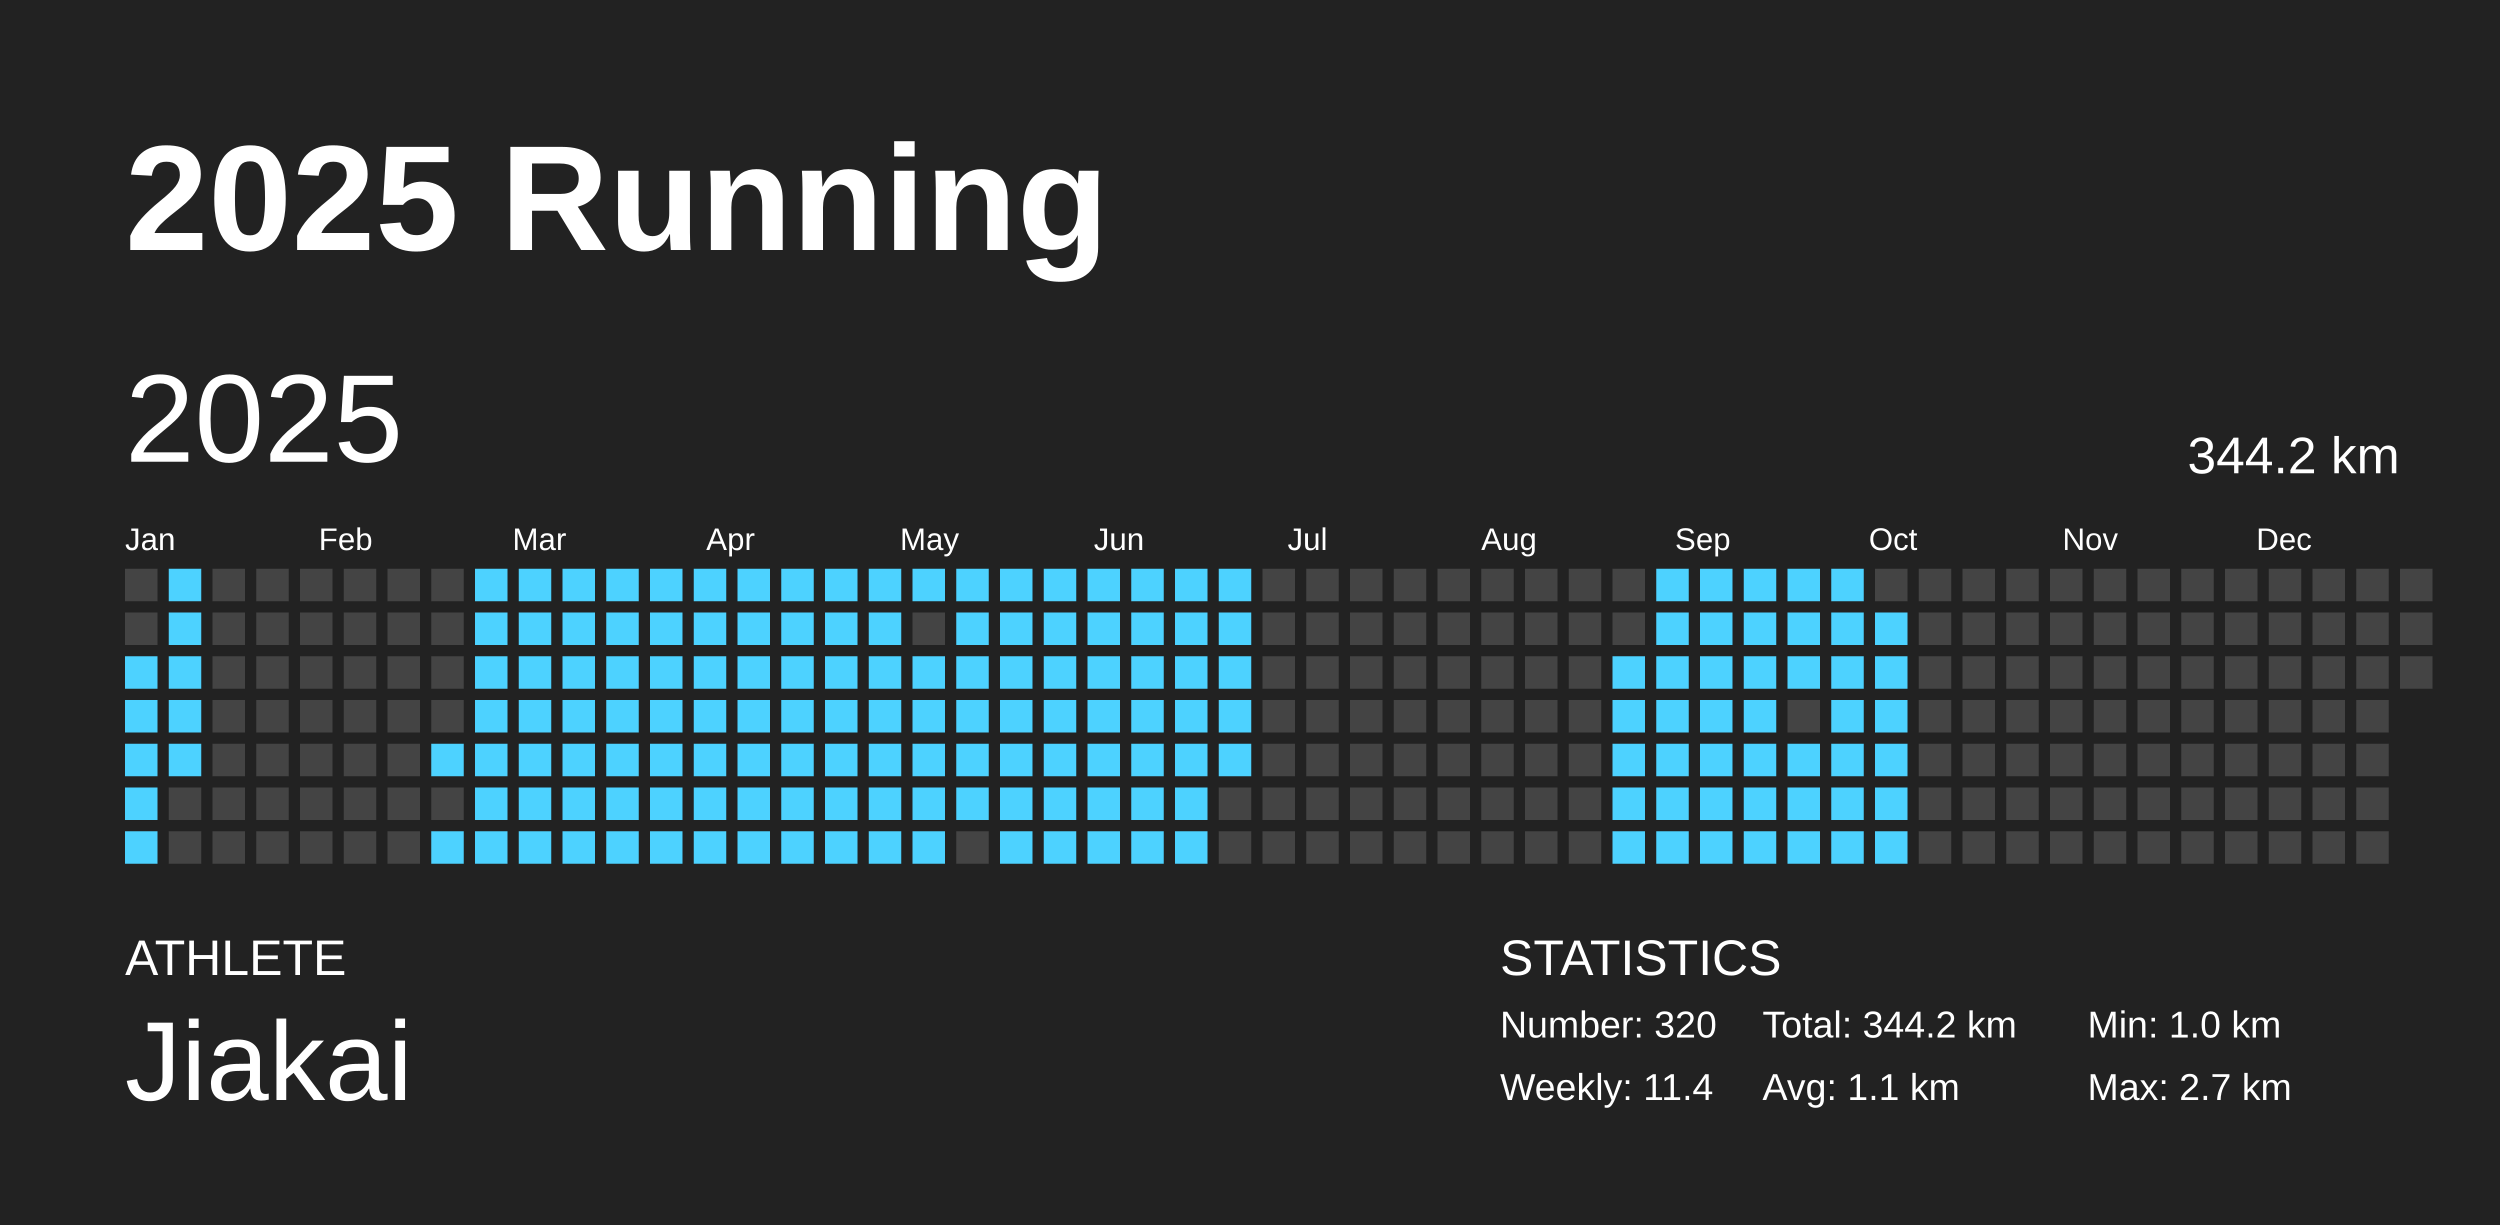
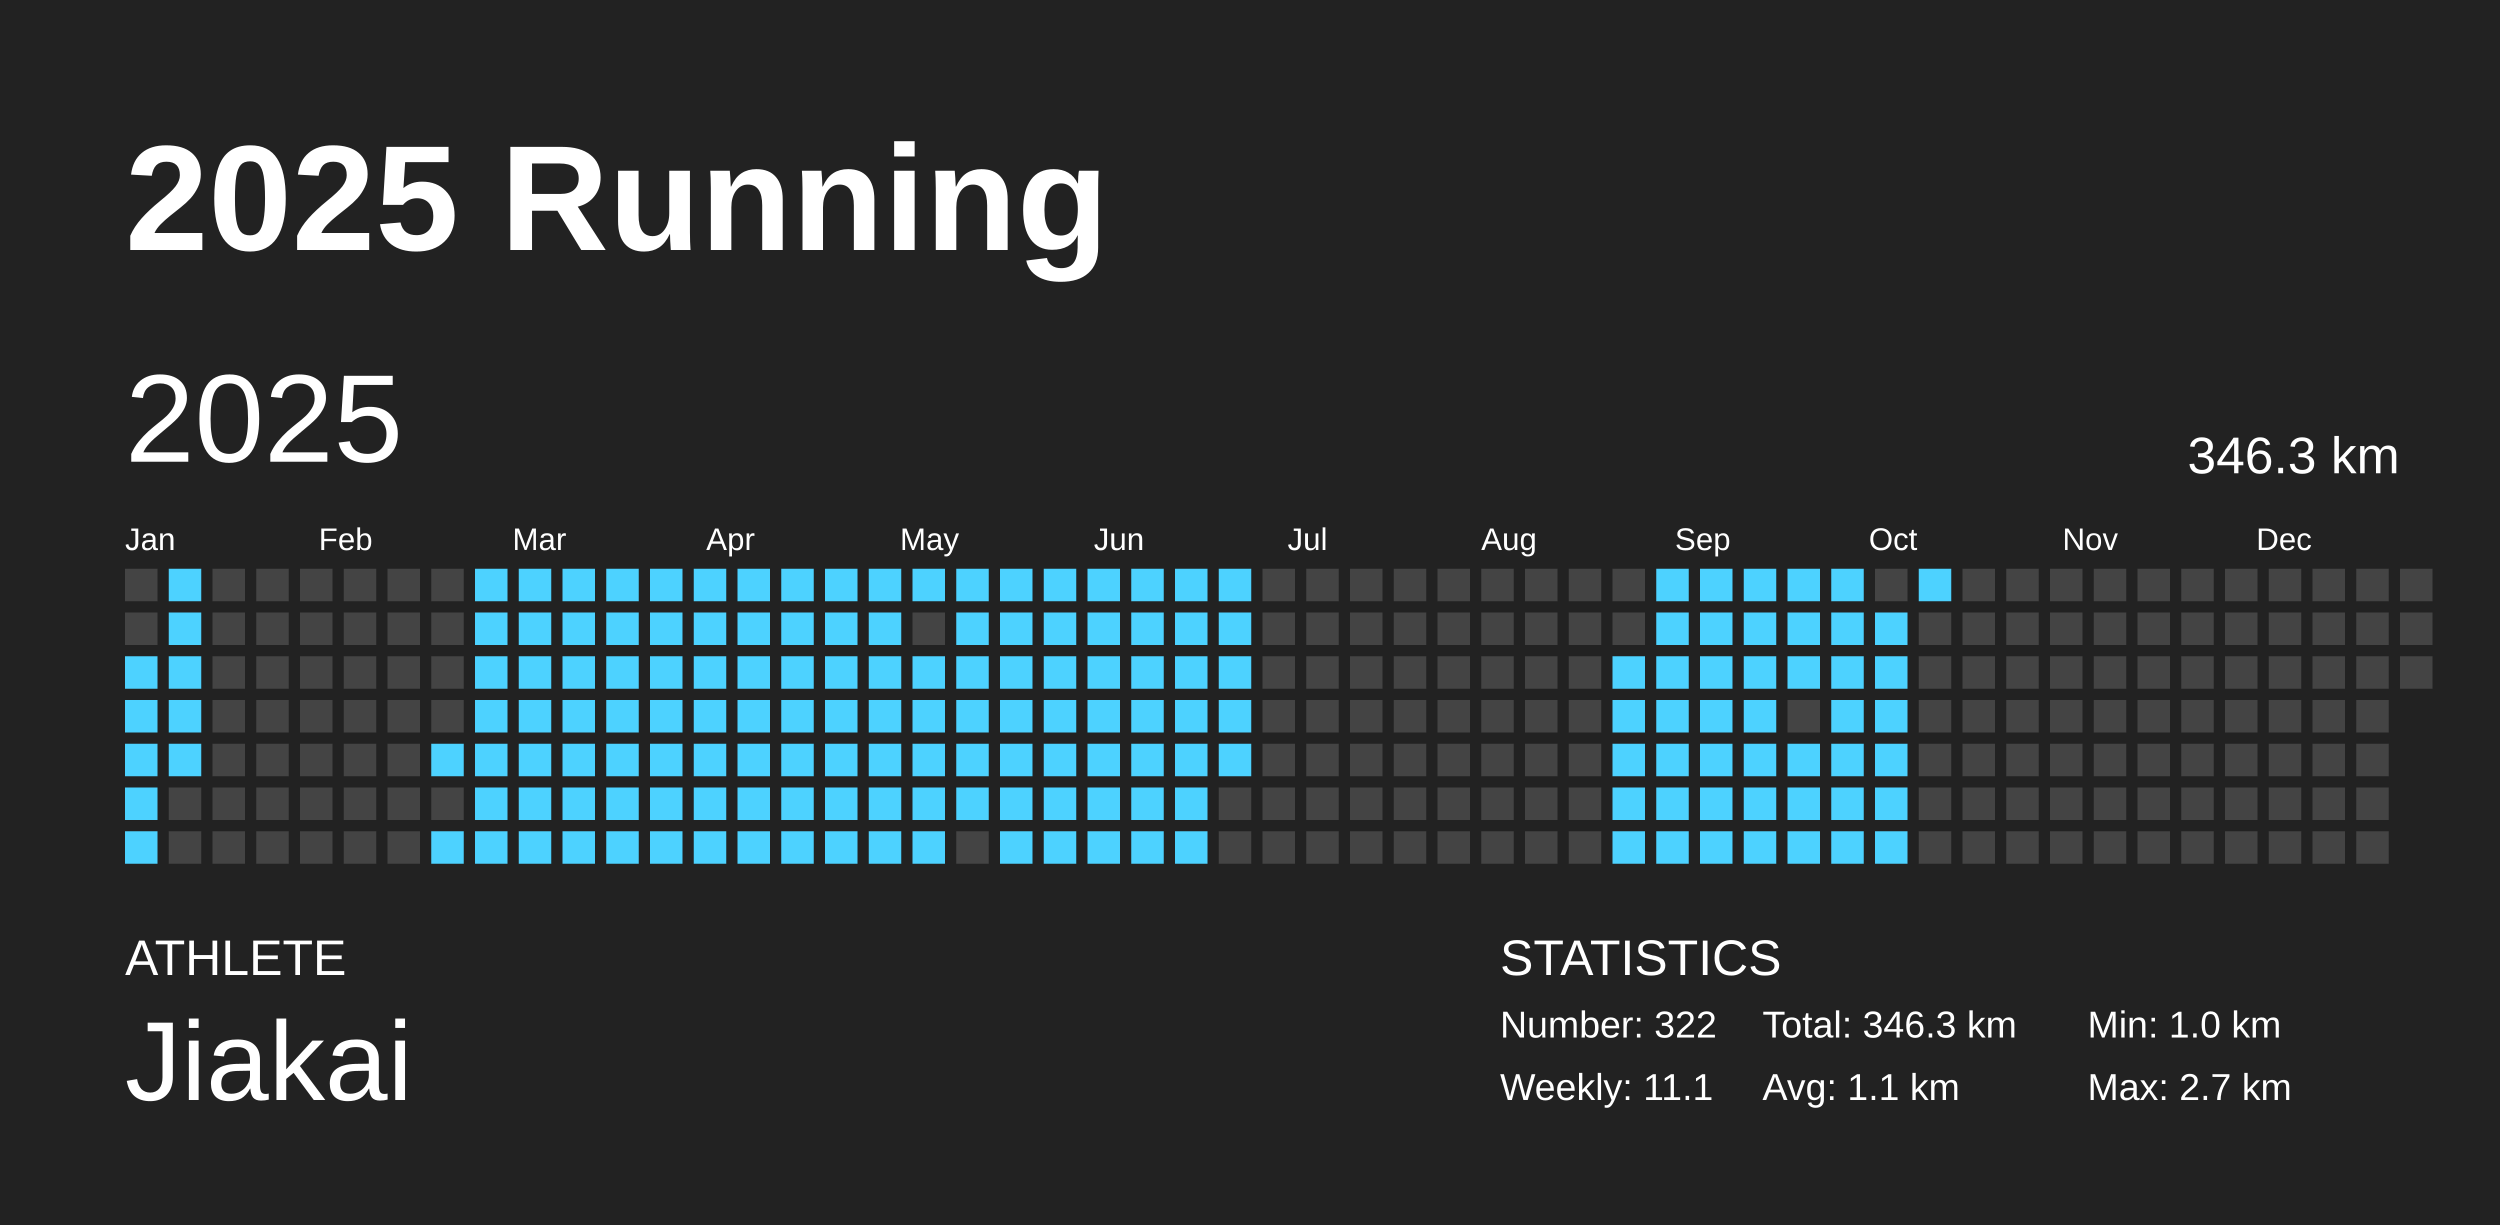
<svg xmlns="http://www.w3.org/2000/svg" baseProfile="full" height="98mm" version="1.1" viewBox="0,0,200,98" width="200mm">
  <defs />
  <rect fill="#222222" height="98" width="200" x="0" y="0" />
  <text fill="#FFFFFF" style="font-size:12px; font-family:Arial; font-weight:bold;" x="10" y="20">2025 Running</text>
  <text fill="#FFFFFF" style="font-size:4px; font-family:Arial" x="10" y="78">ATHLETE</text>
  <text fill="#FFFFFF" style="font-size:9px; font-family:Arial" x="10" y="88">Jiakai</text>
  <text fill="#FFFFFF" style="font-size:4px; font-family:Arial" x="120" y="78">STATISTICS</text>
-   <text fill="#FFFFFF" style="font-size:3px; font-family:Arial" x="120" y="83">Number: 320</text>
-   <text fill="#FFFFFF" style="font-size:3px; font-family:Arial" x="120" y="88">Weekly: 11.4</text>
-   <text fill="#FFFFFF" style="font-size:3px; font-family:Arial" x="141" y="83">Total: 344.2 km</text>
+   <text fill="#FFFFFF" style="font-size:3px; font-family:Arial" x="120" y="83">Number: 322</text>
+   <text fill="#FFFFFF" style="font-size:3px; font-family:Arial" x="120" y="88">Weekly: 11.1</text>
+   <text fill="#FFFFFF" style="font-size:3px; font-family:Arial" x="141" y="83">Total: 346.3 km</text>
  <text fill="#FFFFFF" style="font-size:3px; font-family:Arial" x="141" y="88">Avg: 1.1 km</text>
  <text fill="#FFFFFF" style="font-size:3px; font-family:Arial" x="167" y="83">Min: 1.0 km</text>
  <text fill="#FFFFFF" style="font-size:3px; font-family:Arial" x="167" y="88">Max: 2.7 km</text>
  <text dominant-baseline="hanging" fill="#FFFFFF" style="font-size:10.0px; font-family:Arial;" x="10" y="30">2025</text>
-   <text dominant-baseline="hanging" fill="#FFFFFF" style="font-size:4.125px; font-family:Arial;" x="175" y="35">344.2 km</text>
+   <text dominant-baseline="hanging" fill="#FFFFFF" style="font-size:4.125px; font-family:Arial;" x="175" y="35">346.3 km</text>
  <text fill="#FFFFFF" style="font-size:2.5px; font-family:Arial" x="10.0" y="44">Jan</text>
  <text fill="#FFFFFF" style="font-size:2.5px; font-family:Arial" x="25.5" y="44">Feb</text>
  <text fill="#FFFFFF" style="font-size:2.5px; font-family:Arial" x="41.0" y="44">Mar</text>
  <text fill="#FFFFFF" style="font-size:2.5px; font-family:Arial" x="56.5" y="44">Apr</text>
  <text fill="#FFFFFF" style="font-size:2.5px; font-family:Arial" x="72.0" y="44">May</text>
  <text fill="#FFFFFF" style="font-size:2.5px; font-family:Arial" x="87.5" y="44">Jun</text>
  <text fill="#FFFFFF" style="font-size:2.5px; font-family:Arial" x="103.0" y="44">Jul</text>
  <text fill="#FFFFFF" style="font-size:2.5px; font-family:Arial" x="118.5" y="44">Aug</text>
  <text fill="#FFFFFF" style="font-size:2.5px; font-family:Arial" x="134.0" y="44">Sep</text>
  <text fill="#FFFFFF" style="font-size:2.5px; font-family:Arial" x="149.5" y="44">Oct</text>
  <text fill="#FFFFFF" style="font-size:2.5px; font-family:Arial" x="165.0" y="44">Nov</text>
  <text fill="#FFFFFF" style="font-size:2.5px; font-family:Arial" x="180.5" y="44">Dec</text>
  <rect fill="#444444" height="2.6" width="2.6" x="10.0" y="45.5" />
  <rect fill="#444444" height="2.6" width="2.6" x="10.0" y="49.0" />
  <rect fill="#4dd2ff" height="2.6" width="2.6" x="10.0" y="52.5" />
  <rect fill="#4dd2ff" height="2.6" width="2.6" x="10.0" y="56.0" />
  <rect fill="#4dd2ff" height="2.6" width="2.6" x="10.0" y="59.5" />
  <rect fill="#4dd2ff" height="2.6" width="2.6" x="10.0" y="63.0" />
  <rect fill="#4dd2ff" height="2.6" width="2.6" x="10.0" y="66.5" />
  <rect fill="#4dd2ff" height="2.6" width="2.6" x="13.5" y="45.5" />
  <rect fill="#4dd2ff" height="2.6" width="2.6" x="13.5" y="49.0" />
  <rect fill="#4dd2ff" height="2.6" width="2.6" x="13.5" y="52.5" />
  <rect fill="#4dd2ff" height="2.6" width="2.6" x="13.5" y="56.0" />
  <rect fill="#4dd2ff" height="2.6" width="2.6" x="13.5" y="59.5" />
  <rect fill="#444444" height="2.6" width="2.6" x="13.5" y="63.0" />
  <rect fill="#444444" height="2.6" width="2.6" x="13.5" y="66.5" />
  <rect fill="#444444" height="2.6" width="2.6" x="17.0" y="45.5" />
  <rect fill="#444444" height="2.6" width="2.6" x="17.0" y="49.0" />
  <rect fill="#444444" height="2.6" width="2.6" x="17.0" y="52.5" />
  <rect fill="#444444" height="2.6" width="2.6" x="17.0" y="56.0" />
  <rect fill="#444444" height="2.6" width="2.6" x="17.0" y="59.5" />
  <rect fill="#444444" height="2.6" width="2.6" x="17.0" y="63.0" />
  <rect fill="#444444" height="2.6" width="2.6" x="17.0" y="66.5" />
  <rect fill="#444444" height="2.6" width="2.6" x="20.5" y="45.5" />
  <rect fill="#444444" height="2.6" width="2.6" x="20.5" y="49.0" />
  <rect fill="#444444" height="2.6" width="2.6" x="20.5" y="52.5" />
  <rect fill="#444444" height="2.6" width="2.6" x="20.5" y="56.0" />
  <rect fill="#444444" height="2.6" width="2.6" x="20.5" y="59.5" />
  <rect fill="#444444" height="2.6" width="2.6" x="20.5" y="63.0" />
  <rect fill="#444444" height="2.6" width="2.6" x="20.5" y="66.5" />
  <rect fill="#444444" height="2.6" width="2.6" x="24.0" y="45.5" />
  <rect fill="#444444" height="2.6" width="2.6" x="24.0" y="49.0" />
  <rect fill="#444444" height="2.6" width="2.6" x="24.0" y="52.5" />
  <rect fill="#444444" height="2.6" width="2.6" x="24.0" y="56.0" />
  <rect fill="#444444" height="2.6" width="2.6" x="24.0" y="59.5" />
  <rect fill="#444444" height="2.6" width="2.6" x="24.0" y="63.0" />
  <rect fill="#444444" height="2.6" width="2.6" x="24.0" y="66.5" />
  <rect fill="#444444" height="2.6" width="2.6" x="27.5" y="45.5" />
  <rect fill="#444444" height="2.6" width="2.6" x="27.5" y="49.0" />
  <rect fill="#444444" height="2.6" width="2.6" x="27.5" y="52.5" />
  <rect fill="#444444" height="2.6" width="2.6" x="27.5" y="56.0" />
  <rect fill="#444444" height="2.6" width="2.6" x="27.5" y="59.5" />
  <rect fill="#444444" height="2.6" width="2.6" x="27.5" y="63.0" />
  <rect fill="#444444" height="2.6" width="2.6" x="27.5" y="66.5" />
  <rect fill="#444444" height="2.6" width="2.6" x="31.0" y="45.5" />
  <rect fill="#444444" height="2.6" width="2.6" x="31.0" y="49.0" />
  <rect fill="#444444" height="2.6" width="2.6" x="31.0" y="52.5" />
  <rect fill="#444444" height="2.6" width="2.6" x="31.0" y="56.0" />
  <rect fill="#444444" height="2.6" width="2.6" x="31.0" y="59.5" />
  <rect fill="#444444" height="2.6" width="2.6" x="31.0" y="63.0" />
  <rect fill="#444444" height="2.6" width="2.6" x="31.0" y="66.5" />
  <rect fill="#444444" height="2.6" width="2.6" x="34.5" y="45.5" />
  <rect fill="#444444" height="2.6" width="2.6" x="34.5" y="49.0" />
  <rect fill="#444444" height="2.6" width="2.6" x="34.5" y="52.5" />
  <rect fill="#444444" height="2.6" width="2.6" x="34.5" y="56.0" />
  <rect fill="#4dd2ff" height="2.6" width="2.6" x="34.5" y="59.5" />
  <rect fill="#444444" height="2.6" width="2.6" x="34.5" y="63.0" />
  <rect fill="#4dd2ff" height="2.6" width="2.6" x="34.5" y="66.5" />
  <rect fill="#4dd2ff" height="2.6" width="2.6" x="38.0" y="45.5" />
  <rect fill="#4dd2ff" height="2.6" width="2.6" x="38.0" y="49.0" />
  <rect fill="#4dd2ff" height="2.6" width="2.6" x="38.0" y="52.5" />
  <rect fill="#4dd2ff" height="2.6" width="2.6" x="38.0" y="56.0" />
  <rect fill="#4dd2ff" height="2.6" width="2.6" x="38.0" y="59.5" />
  <rect fill="#4dd2ff" height="2.6" width="2.6" x="38.0" y="63.0" />
  <rect fill="#4dd2ff" height="2.6" width="2.6" x="38.0" y="66.5" />
  <rect fill="#4dd2ff" height="2.6" width="2.6" x="41.5" y="45.5" />
  <rect fill="#4dd2ff" height="2.6" width="2.6" x="41.5" y="49.0" />
  <rect fill="#4dd2ff" height="2.6" width="2.6" x="41.5" y="52.5" />
  <rect fill="#4dd2ff" height="2.6" width="2.6" x="41.5" y="56.0" />
  <rect fill="#4dd2ff" height="2.6" width="2.6" x="41.5" y="59.5" />
  <rect fill="#4dd2ff" height="2.6" width="2.6" x="41.5" y="63.0" />
  <rect fill="#4dd2ff" height="2.6" width="2.6" x="41.5" y="66.5" />
  <rect fill="#4dd2ff" height="2.6" width="2.6" x="45.0" y="45.5" />
  <rect fill="#4dd2ff" height="2.6" width="2.6" x="45.0" y="49.0" />
  <rect fill="#4dd2ff" height="2.6" width="2.6" x="45.0" y="52.5" />
  <rect fill="#4dd2ff" height="2.6" width="2.6" x="45.0" y="56.0" />
  <rect fill="#4dd2ff" height="2.6" width="2.6" x="45.0" y="59.5" />
  <rect fill="#4dd2ff" height="2.6" width="2.6" x="45.0" y="63.0" />
  <rect fill="#4dd2ff" height="2.6" width="2.6" x="45.0" y="66.5" />
  <rect fill="#4dd2ff" height="2.6" width="2.6" x="48.5" y="45.5" />
  <rect fill="#4dd2ff" height="2.6" width="2.6" x="48.5" y="49.0" />
  <rect fill="#4dd2ff" height="2.6" width="2.6" x="48.5" y="52.5" />
  <rect fill="#4dd2ff" height="2.6" width="2.6" x="48.5" y="56.0" />
  <rect fill="#4dd2ff" height="2.6" width="2.6" x="48.5" y="59.5" />
  <rect fill="#4dd2ff" height="2.6" width="2.6" x="48.5" y="63.0" />
  <rect fill="#4dd2ff" height="2.6" width="2.6" x="48.5" y="66.5" />
  <rect fill="#4dd2ff" height="2.6" width="2.6" x="52.0" y="45.5" />
  <rect fill="#4dd2ff" height="2.6" width="2.6" x="52.0" y="49.0" />
  <rect fill="#4dd2ff" height="2.6" width="2.6" x="52.0" y="52.5" />
  <rect fill="#4dd2ff" height="2.6" width="2.6" x="52.0" y="56.0" />
  <rect fill="#4dd2ff" height="2.6" width="2.6" x="52.0" y="59.5" />
  <rect fill="#4dd2ff" height="2.6" width="2.6" x="52.0" y="63.0" />
  <rect fill="#4dd2ff" height="2.6" width="2.6" x="52.0" y="66.5" />
  <rect fill="#4dd2ff" height="2.6" width="2.6" x="55.5" y="45.5" />
  <rect fill="#4dd2ff" height="2.6" width="2.6" x="55.5" y="49.0" />
  <rect fill="#4dd2ff" height="2.6" width="2.6" x="55.5" y="52.5" />
  <rect fill="#4dd2ff" height="2.6" width="2.6" x="55.5" y="56.0" />
  <rect fill="#4dd2ff" height="2.6" width="2.6" x="55.5" y="59.5" />
  <rect fill="#4dd2ff" height="2.6" width="2.6" x="55.5" y="63.0" />
  <rect fill="#4dd2ff" height="2.6" width="2.6" x="55.5" y="66.5" />
  <rect fill="#4dd2ff" height="2.6" width="2.6" x="59.0" y="45.5" />
  <rect fill="#4dd2ff" height="2.6" width="2.6" x="59.0" y="49.0" />
  <rect fill="#4dd2ff" height="2.6" width="2.6" x="59.0" y="52.5" />
  <rect fill="#4dd2ff" height="2.6" width="2.6" x="59.0" y="56.0" />
  <rect fill="#4dd2ff" height="2.6" width="2.6" x="59.0" y="59.5" />
  <rect fill="#4dd2ff" height="2.6" width="2.6" x="59.0" y="63.0" />
  <rect fill="#4dd2ff" height="2.6" width="2.6" x="59.0" y="66.5" />
  <rect fill="#4dd2ff" height="2.6" width="2.6" x="62.5" y="45.5" />
  <rect fill="#4dd2ff" height="2.6" width="2.6" x="62.5" y="49.0" />
  <rect fill="#4dd2ff" height="2.6" width="2.6" x="62.5" y="52.5" />
  <rect fill="#4dd2ff" height="2.6" width="2.6" x="62.5" y="56.0" />
  <rect fill="#4dd2ff" height="2.6" width="2.6" x="62.5" y="59.5" />
  <rect fill="#4dd2ff" height="2.6" width="2.6" x="62.5" y="63.0" />
  <rect fill="#4dd2ff" height="2.6" width="2.6" x="62.5" y="66.5" />
  <rect fill="#4dd2ff" height="2.6" width="2.6" x="66.0" y="45.5" />
  <rect fill="#4dd2ff" height="2.6" width="2.6" x="66.0" y="49.0" />
  <rect fill="#4dd2ff" height="2.6" width="2.6" x="66.0" y="52.5" />
  <rect fill="#4dd2ff" height="2.6" width="2.6" x="66.0" y="56.0" />
  <rect fill="#4dd2ff" height="2.6" width="2.6" x="66.0" y="59.5" />
  <rect fill="#4dd2ff" height="2.6" width="2.6" x="66.0" y="63.0" />
  <rect fill="#4dd2ff" height="2.6" width="2.6" x="66.0" y="66.5" />
  <rect fill="#4dd2ff" height="2.6" width="2.6" x="69.5" y="45.5" />
  <rect fill="#4dd2ff" height="2.6" width="2.6" x="69.5" y="49.0" />
  <rect fill="#4dd2ff" height="2.6" width="2.6" x="69.5" y="52.5" />
  <rect fill="#4dd2ff" height="2.6" width="2.6" x="69.5" y="56.0" />
  <rect fill="#4dd2ff" height="2.6" width="2.6" x="69.5" y="59.5" />
  <rect fill="#4dd2ff" height="2.6" width="2.6" x="69.5" y="63.0" />
  <rect fill="#4dd2ff" height="2.6" width="2.6" x="69.5" y="66.5" />
  <rect fill="#4dd2ff" height="2.6" width="2.6" x="73.0" y="45.5" />
  <rect fill="#444444" height="2.6" width="2.6" x="73.0" y="49.0" />
  <rect fill="#4dd2ff" height="2.6" width="2.6" x="73.0" y="52.5" />
  <rect fill="#4dd2ff" height="2.6" width="2.6" x="73.0" y="56.0" />
  <rect fill="#4dd2ff" height="2.6" width="2.6" x="73.0" y="59.5" />
  <rect fill="#4dd2ff" height="2.6" width="2.6" x="73.0" y="63.0" />
  <rect fill="#4dd2ff" height="2.6" width="2.6" x="73.0" y="66.5" />
  <rect fill="#4dd2ff" height="2.6" width="2.6" x="76.5" y="45.5" />
  <rect fill="#4dd2ff" height="2.6" width="2.6" x="76.5" y="49.0" />
  <rect fill="#4dd2ff" height="2.6" width="2.6" x="76.5" y="52.5" />
  <rect fill="#4dd2ff" height="2.6" width="2.6" x="76.5" y="56.0" />
  <rect fill="#4dd2ff" height="2.6" width="2.6" x="76.5" y="59.5" />
  <rect fill="#4dd2ff" height="2.6" width="2.6" x="76.5" y="63.0" />
  <rect fill="#444444" height="2.6" width="2.6" x="76.5" y="66.5" />
  <rect fill="#4dd2ff" height="2.6" width="2.6" x="80.0" y="45.5" />
  <rect fill="#4dd2ff" height="2.6" width="2.6" x="80.0" y="49.0" />
  <rect fill="#4dd2ff" height="2.6" width="2.6" x="80.0" y="52.5" />
  <rect fill="#4dd2ff" height="2.6" width="2.6" x="80.0" y="56.0" />
  <rect fill="#4dd2ff" height="2.6" width="2.6" x="80.0" y="59.5" />
  <rect fill="#4dd2ff" height="2.6" width="2.6" x="80.0" y="63.0" />
  <rect fill="#4dd2ff" height="2.6" width="2.6" x="80.0" y="66.5" />
  <rect fill="#4dd2ff" height="2.6" width="2.6" x="83.5" y="45.5" />
  <rect fill="#4dd2ff" height="2.6" width="2.6" x="83.5" y="49.0" />
  <rect fill="#4dd2ff" height="2.6" width="2.6" x="83.5" y="52.5" />
  <rect fill="#4dd2ff" height="2.6" width="2.6" x="83.5" y="56.0" />
  <rect fill="#4dd2ff" height="2.6" width="2.6" x="83.5" y="59.5" />
  <rect fill="#4dd2ff" height="2.6" width="2.6" x="83.5" y="63.0" />
  <rect fill="#4dd2ff" height="2.6" width="2.6" x="83.5" y="66.5" />
  <rect fill="#4dd2ff" height="2.6" width="2.6" x="87.0" y="45.5" />
  <rect fill="#4dd2ff" height="2.6" width="2.6" x="87.0" y="49.0" />
  <rect fill="#4dd2ff" height="2.6" width="2.6" x="87.0" y="52.5" />
  <rect fill="#4dd2ff" height="2.6" width="2.6" x="87.0" y="56.0" />
  <rect fill="#4dd2ff" height="2.6" width="2.6" x="87.0" y="59.5" />
  <rect fill="#4dd2ff" height="2.6" width="2.6" x="87.0" y="63.0" />
  <rect fill="#4dd2ff" height="2.6" width="2.6" x="87.0" y="66.5" />
  <rect fill="#4dd2ff" height="2.6" width="2.6" x="90.5" y="45.5" />
  <rect fill="#4dd2ff" height="2.6" width="2.6" x="90.5" y="49.0" />
  <rect fill="#4dd2ff" height="2.6" width="2.6" x="90.5" y="52.5" />
  <rect fill="#4dd2ff" height="2.6" width="2.6" x="90.5" y="56.0" />
  <rect fill="#4dd2ff" height="2.6" width="2.6" x="90.5" y="59.5" />
  <rect fill="#4dd2ff" height="2.6" width="2.6" x="90.5" y="63.0" />
  <rect fill="#4dd2ff" height="2.6" width="2.6" x="90.5" y="66.5" />
  <rect fill="#4dd2ff" height="2.6" width="2.6" x="94.0" y="45.5" />
  <rect fill="#4dd2ff" height="2.6" width="2.6" x="94.0" y="49.0" />
  <rect fill="#4dd2ff" height="2.6" width="2.6" x="94.0" y="52.5" />
  <rect fill="#4dd2ff" height="2.6" width="2.6" x="94.0" y="56.0" />
  <rect fill="#4dd2ff" height="2.6" width="2.6" x="94.0" y="59.5" />
  <rect fill="#4dd2ff" height="2.6" width="2.6" x="94.0" y="63.0" />
  <rect fill="#4dd2ff" height="2.6" width="2.6" x="94.0" y="66.5" />
  <rect fill="#4dd2ff" height="2.6" width="2.6" x="97.5" y="45.5" />
  <rect fill="#4dd2ff" height="2.6" width="2.6" x="97.5" y="49.0" />
  <rect fill="#4dd2ff" height="2.6" width="2.6" x="97.5" y="52.5" />
  <rect fill="#4dd2ff" height="2.6" width="2.6" x="97.5" y="56.0" />
  <rect fill="#4dd2ff" height="2.6" width="2.6" x="97.5" y="59.5" />
  <rect fill="#444444" height="2.6" width="2.6" x="97.5" y="63.0" />
  <rect fill="#444444" height="2.6" width="2.6" x="97.5" y="66.5" />
  <rect fill="#444444" height="2.6" width="2.6" x="101.0" y="45.5" />
  <rect fill="#444444" height="2.6" width="2.6" x="101.0" y="49.0" />
  <rect fill="#444444" height="2.6" width="2.6" x="101.0" y="52.5" />
  <rect fill="#444444" height="2.6" width="2.6" x="101.0" y="56.0" />
  <rect fill="#444444" height="2.6" width="2.6" x="101.0" y="59.5" />
  <rect fill="#444444" height="2.6" width="2.6" x="101.0" y="63.0" />
  <rect fill="#444444" height="2.6" width="2.6" x="101.0" y="66.5" />
  <rect fill="#444444" height="2.6" width="2.6" x="104.5" y="45.5" />
  <rect fill="#444444" height="2.6" width="2.6" x="104.5" y="49.0" />
  <rect fill="#444444" height="2.6" width="2.6" x="104.5" y="52.5" />
  <rect fill="#444444" height="2.6" width="2.6" x="104.5" y="56.0" />
  <rect fill="#444444" height="2.6" width="2.6" x="104.5" y="59.5" />
  <rect fill="#444444" height="2.6" width="2.6" x="104.5" y="63.0" />
  <rect fill="#444444" height="2.6" width="2.6" x="104.5" y="66.5" />
  <rect fill="#444444" height="2.6" width="2.6" x="108.0" y="45.5" />
  <rect fill="#444444" height="2.6" width="2.6" x="108.0" y="49.0" />
  <rect fill="#444444" height="2.6" width="2.6" x="108.0" y="52.5" />
  <rect fill="#444444" height="2.6" width="2.6" x="108.0" y="56.0" />
  <rect fill="#444444" height="2.6" width="2.6" x="108.0" y="59.5" />
  <rect fill="#444444" height="2.6" width="2.6" x="108.0" y="63.0" />
  <rect fill="#444444" height="2.6" width="2.6" x="108.0" y="66.5" />
  <rect fill="#444444" height="2.6" width="2.6" x="111.5" y="45.5" />
  <rect fill="#444444" height="2.6" width="2.6" x="111.5" y="49.0" />
  <rect fill="#444444" height="2.6" width="2.6" x="111.5" y="52.5" />
  <rect fill="#444444" height="2.6" width="2.6" x="111.5" y="56.0" />
  <rect fill="#444444" height="2.6" width="2.6" x="111.5" y="59.5" />
  <rect fill="#444444" height="2.6" width="2.6" x="111.5" y="63.0" />
  <rect fill="#444444" height="2.6" width="2.6" x="111.5" y="66.5" />
  <rect fill="#444444" height="2.6" width="2.6" x="115.0" y="45.5" />
  <rect fill="#444444" height="2.6" width="2.6" x="115.0" y="49.0" />
  <rect fill="#444444" height="2.6" width="2.6" x="115.0" y="52.5" />
  <rect fill="#444444" height="2.6" width="2.6" x="115.0" y="56.0" />
  <rect fill="#444444" height="2.6" width="2.6" x="115.0" y="59.5" />
  <rect fill="#444444" height="2.6" width="2.6" x="115.0" y="63.0" />
  <rect fill="#444444" height="2.6" width="2.6" x="115.0" y="66.5" />
  <rect fill="#444444" height="2.6" width="2.6" x="118.5" y="45.5" />
  <rect fill="#444444" height="2.6" width="2.6" x="118.5" y="49.0" />
  <rect fill="#444444" height="2.6" width="2.6" x="118.5" y="52.5" />
  <rect fill="#444444" height="2.6" width="2.6" x="118.5" y="56.0" />
  <rect fill="#444444" height="2.6" width="2.6" x="118.5" y="59.5" />
  <rect fill="#444444" height="2.6" width="2.6" x="118.5" y="63.0" />
  <rect fill="#444444" height="2.6" width="2.6" x="118.5" y="66.5" />
  <rect fill="#444444" height="2.6" width="2.6" x="122.0" y="45.5" />
  <rect fill="#444444" height="2.6" width="2.6" x="122.0" y="49.0" />
  <rect fill="#444444" height="2.6" width="2.6" x="122.0" y="52.5" />
  <rect fill="#444444" height="2.6" width="2.6" x="122.0" y="56.0" />
  <rect fill="#444444" height="2.6" width="2.6" x="122.0" y="59.5" />
  <rect fill="#444444" height="2.6" width="2.6" x="122.0" y="63.0" />
  <rect fill="#444444" height="2.6" width="2.6" x="122.0" y="66.5" />
  <rect fill="#444444" height="2.6" width="2.6" x="125.5" y="45.5" />
  <rect fill="#444444" height="2.6" width="2.6" x="125.5" y="49.0" />
  <rect fill="#444444" height="2.6" width="2.6" x="125.5" y="52.5" />
  <rect fill="#444444" height="2.6" width="2.6" x="125.5" y="56.0" />
  <rect fill="#444444" height="2.6" width="2.6" x="125.5" y="59.5" />
  <rect fill="#444444" height="2.6" width="2.6" x="125.5" y="63.0" />
  <rect fill="#444444" height="2.6" width="2.6" x="125.5" y="66.5" />
  <rect fill="#444444" height="2.6" width="2.6" x="129.0" y="45.5" />
  <rect fill="#444444" height="2.6" width="2.6" x="129.0" y="49.0" />
  <rect fill="#4dd2ff" height="2.6" width="2.6" x="129.0" y="52.5" />
  <rect fill="#4dd2ff" height="2.6" width="2.6" x="129.0" y="56.0" />
  <rect fill="#4dd2ff" height="2.6" width="2.6" x="129.0" y="59.5" />
  <rect fill="#4dd2ff" height="2.6" width="2.6" x="129.0" y="63.0" />
  <rect fill="#4dd2ff" height="2.6" width="2.6" x="129.0" y="66.5" />
  <rect fill="#4dd2ff" height="2.6" width="2.6" x="132.5" y="45.5" />
  <rect fill="#4dd2ff" height="2.6" width="2.6" x="132.5" y="49.0" />
  <rect fill="#4dd2ff" height="2.6" width="2.6" x="132.5" y="52.5" />
  <rect fill="#4dd2ff" height="2.6" width="2.6" x="132.5" y="56.0" />
  <rect fill="#4dd2ff" height="2.6" width="2.6" x="132.5" y="59.5" />
  <rect fill="#4dd2ff" height="2.6" width="2.6" x="132.5" y="63.0" />
  <rect fill="#4dd2ff" height="2.6" width="2.6" x="132.5" y="66.5" />
  <rect fill="#4dd2ff" height="2.6" width="2.6" x="136.0" y="45.5" />
  <rect fill="#4dd2ff" height="2.6" width="2.6" x="136.0" y="49.0" />
  <rect fill="#4dd2ff" height="2.6" width="2.6" x="136.0" y="52.5" />
  <rect fill="#4dd2ff" height="2.6" width="2.6" x="136.0" y="56.0" />
  <rect fill="#4dd2ff" height="2.6" width="2.6" x="136.0" y="59.5" />
  <rect fill="#4dd2ff" height="2.6" width="2.6" x="136.0" y="63.0" />
  <rect fill="#4dd2ff" height="2.6" width="2.6" x="136.0" y="66.5" />
  <rect fill="#4dd2ff" height="2.6" width="2.6" x="139.5" y="45.5" />
  <rect fill="#4dd2ff" height="2.6" width="2.6" x="139.5" y="49.0" />
  <rect fill="#4dd2ff" height="2.6" width="2.6" x="139.5" y="52.5" />
  <rect fill="#4dd2ff" height="2.6" width="2.6" x="139.5" y="56.0" />
  <rect fill="#4dd2ff" height="2.6" width="2.6" x="139.5" y="59.5" />
  <rect fill="#4dd2ff" height="2.6" width="2.6" x="139.5" y="63.0" />
  <rect fill="#4dd2ff" height="2.6" width="2.6" x="139.5" y="66.5" />
  <rect fill="#4dd2ff" height="2.6" width="2.6" x="143.0" y="45.5" />
  <rect fill="#4dd2ff" height="2.6" width="2.6" x="143.0" y="49.0" />
  <rect fill="#4dd2ff" height="2.6" width="2.6" x="143.0" y="52.5" />
  <rect fill="#444444" height="2.6" width="2.6" x="143.0" y="56.0" />
  <rect fill="#4dd2ff" height="2.6" width="2.6" x="143.0" y="59.5" />
  <rect fill="#4dd2ff" height="2.6" width="2.6" x="143.0" y="63.0" />
  <rect fill="#4dd2ff" height="2.6" width="2.6" x="143.0" y="66.5" />
  <rect fill="#4dd2ff" height="2.6" width="2.6" x="146.5" y="45.5" />
  <rect fill="#4dd2ff" height="2.6" width="2.6" x="146.5" y="49.0" />
  <rect fill="#4dd2ff" height="2.6" width="2.6" x="146.5" y="52.5" />
  <rect fill="#4dd2ff" height="2.6" width="2.6" x="146.5" y="56.0" />
  <rect fill="#4dd2ff" height="2.6" width="2.6" x="146.5" y="59.5" />
  <rect fill="#4dd2ff" height="2.6" width="2.6" x="146.5" y="63.0" />
  <rect fill="#4dd2ff" height="2.6" width="2.6" x="146.5" y="66.5" />
  <rect fill="#444444" height="2.6" width="2.6" x="150.0" y="45.5" />
  <rect fill="#4dd2ff" height="2.6" width="2.6" x="150.0" y="49.0" />
  <rect fill="#4dd2ff" height="2.6" width="2.6" x="150.0" y="52.5" />
  <rect fill="#4dd2ff" height="2.6" width="2.6" x="150.0" y="56.0" />
  <rect fill="#4dd2ff" height="2.6" width="2.6" x="150.0" y="59.5" />
  <rect fill="#4dd2ff" height="2.6" width="2.6" x="150.0" y="63.0" />
  <rect fill="#4dd2ff" height="2.6" width="2.6" x="150.0" y="66.5" />
-   <rect fill="#444444" height="2.6" width="2.6" x="153.5" y="45.5" />
+   <rect fill="#4dd2ff" height="2.6" width="2.6" x="153.5" y="45.5" />
  <rect fill="#444444" height="2.6" width="2.6" x="153.5" y="49.0" />
  <rect fill="#444444" height="2.6" width="2.6" x="153.5" y="52.5" />
  <rect fill="#444444" height="2.6" width="2.6" x="153.5" y="56.0" />
  <rect fill="#444444" height="2.6" width="2.6" x="153.5" y="59.5" />
  <rect fill="#444444" height="2.6" width="2.6" x="153.5" y="63.0" />
  <rect fill="#444444" height="2.6" width="2.6" x="153.5" y="66.5" />
  <rect fill="#444444" height="2.6" width="2.6" x="157.0" y="45.5" />
  <rect fill="#444444" height="2.6" width="2.6" x="157.0" y="49.0" />
  <rect fill="#444444" height="2.6" width="2.6" x="157.0" y="52.5" />
  <rect fill="#444444" height="2.6" width="2.6" x="157.0" y="56.0" />
  <rect fill="#444444" height="2.6" width="2.6" x="157.0" y="59.5" />
  <rect fill="#444444" height="2.6" width="2.6" x="157.0" y="63.0" />
  <rect fill="#444444" height="2.6" width="2.6" x="157.0" y="66.5" />
  <rect fill="#444444" height="2.6" width="2.6" x="160.5" y="45.5" />
  <rect fill="#444444" height="2.6" width="2.6" x="160.5" y="49.0" />
  <rect fill="#444444" height="2.6" width="2.6" x="160.5" y="52.5" />
  <rect fill="#444444" height="2.6" width="2.6" x="160.5" y="56.0" />
  <rect fill="#444444" height="2.6" width="2.6" x="160.5" y="59.5" />
  <rect fill="#444444" height="2.6" width="2.6" x="160.5" y="63.0" />
  <rect fill="#444444" height="2.6" width="2.6" x="160.5" y="66.5" />
  <rect fill="#444444" height="2.6" width="2.6" x="164.0" y="45.5" />
  <rect fill="#444444" height="2.6" width="2.6" x="164.0" y="49.0" />
  <rect fill="#444444" height="2.6" width="2.6" x="164.0" y="52.5" />
  <rect fill="#444444" height="2.6" width="2.6" x="164.0" y="56.0" />
  <rect fill="#444444" height="2.6" width="2.6" x="164.0" y="59.5" />
  <rect fill="#444444" height="2.6" width="2.6" x="164.0" y="63.0" />
  <rect fill="#444444" height="2.6" width="2.6" x="164.0" y="66.5" />
  <rect fill="#444444" height="2.6" width="2.6" x="167.5" y="45.5" />
  <rect fill="#444444" height="2.6" width="2.6" x="167.5" y="49.0" />
  <rect fill="#444444" height="2.6" width="2.6" x="167.5" y="52.5" />
  <rect fill="#444444" height="2.6" width="2.6" x="167.5" y="56.0" />
  <rect fill="#444444" height="2.6" width="2.6" x="167.5" y="59.5" />
  <rect fill="#444444" height="2.6" width="2.6" x="167.5" y="63.0" />
  <rect fill="#444444" height="2.6" width="2.6" x="167.5" y="66.5" />
  <rect fill="#444444" height="2.6" width="2.6" x="171.0" y="45.5" />
  <rect fill="#444444" height="2.6" width="2.6" x="171.0" y="49.0" />
  <rect fill="#444444" height="2.6" width="2.6" x="171.0" y="52.5" />
  <rect fill="#444444" height="2.6" width="2.6" x="171.0" y="56.0" />
  <rect fill="#444444" height="2.6" width="2.6" x="171.0" y="59.5" />
  <rect fill="#444444" height="2.6" width="2.6" x="171.0" y="63.0" />
  <rect fill="#444444" height="2.6" width="2.6" x="171.0" y="66.5" />
  <rect fill="#444444" height="2.6" width="2.6" x="174.5" y="45.5" />
  <rect fill="#444444" height="2.6" width="2.6" x="174.5" y="49.0" />
  <rect fill="#444444" height="2.6" width="2.6" x="174.5" y="52.5" />
  <rect fill="#444444" height="2.6" width="2.6" x="174.5" y="56.0" />
  <rect fill="#444444" height="2.6" width="2.6" x="174.5" y="59.5" />
  <rect fill="#444444" height="2.6" width="2.6" x="174.5" y="63.0" />
  <rect fill="#444444" height="2.6" width="2.6" x="174.5" y="66.5" />
  <rect fill="#444444" height="2.6" width="2.6" x="178.0" y="45.5" />
  <rect fill="#444444" height="2.6" width="2.6" x="178.0" y="49.0" />
  <rect fill="#444444" height="2.6" width="2.6" x="178.0" y="52.5" />
  <rect fill="#444444" height="2.6" width="2.6" x="178.0" y="56.0" />
  <rect fill="#444444" height="2.6" width="2.6" x="178.0" y="59.5" />
  <rect fill="#444444" height="2.6" width="2.6" x="178.0" y="63.0" />
  <rect fill="#444444" height="2.6" width="2.6" x="178.0" y="66.5" />
  <rect fill="#444444" height="2.6" width="2.6" x="181.5" y="45.5" />
  <rect fill="#444444" height="2.6" width="2.6" x="181.5" y="49.0" />
  <rect fill="#444444" height="2.6" width="2.6" x="181.5" y="52.5" />
  <rect fill="#444444" height="2.6" width="2.6" x="181.5" y="56.0" />
  <rect fill="#444444" height="2.6" width="2.6" x="181.5" y="59.5" />
  <rect fill="#444444" height="2.6" width="2.6" x="181.5" y="63.0" />
  <rect fill="#444444" height="2.6" width="2.6" x="181.5" y="66.5" />
  <rect fill="#444444" height="2.6" width="2.6" x="185.0" y="45.5" />
  <rect fill="#444444" height="2.6" width="2.6" x="185.0" y="49.0" />
  <rect fill="#444444" height="2.6" width="2.6" x="185.0" y="52.5" />
  <rect fill="#444444" height="2.6" width="2.6" x="185.0" y="56.0" />
  <rect fill="#444444" height="2.6" width="2.6" x="185.0" y="59.5" />
  <rect fill="#444444" height="2.6" width="2.6" x="185.0" y="63.0" />
  <rect fill="#444444" height="2.6" width="2.6" x="185.0" y="66.5" />
  <rect fill="#444444" height="2.6" width="2.6" x="188.5" y="45.5" />
  <rect fill="#444444" height="2.6" width="2.6" x="188.5" y="49.0" />
  <rect fill="#444444" height="2.6" width="2.6" x="188.5" y="52.5" />
  <rect fill="#444444" height="2.6" width="2.6" x="188.5" y="56.0" />
  <rect fill="#444444" height="2.6" width="2.6" x="188.5" y="59.5" />
  <rect fill="#444444" height="2.6" width="2.6" x="188.5" y="63.0" />
  <rect fill="#444444" height="2.6" width="2.6" x="188.5" y="66.5" />
  <rect fill="#444444" height="2.6" width="2.6" x="192.0" y="45.5" />
  <rect fill="#444444" height="2.6" width="2.6" x="192.0" y="49.0" />
  <rect fill="#444444" height="2.6" width="2.6" x="192.0" y="52.5" />
</svg>
